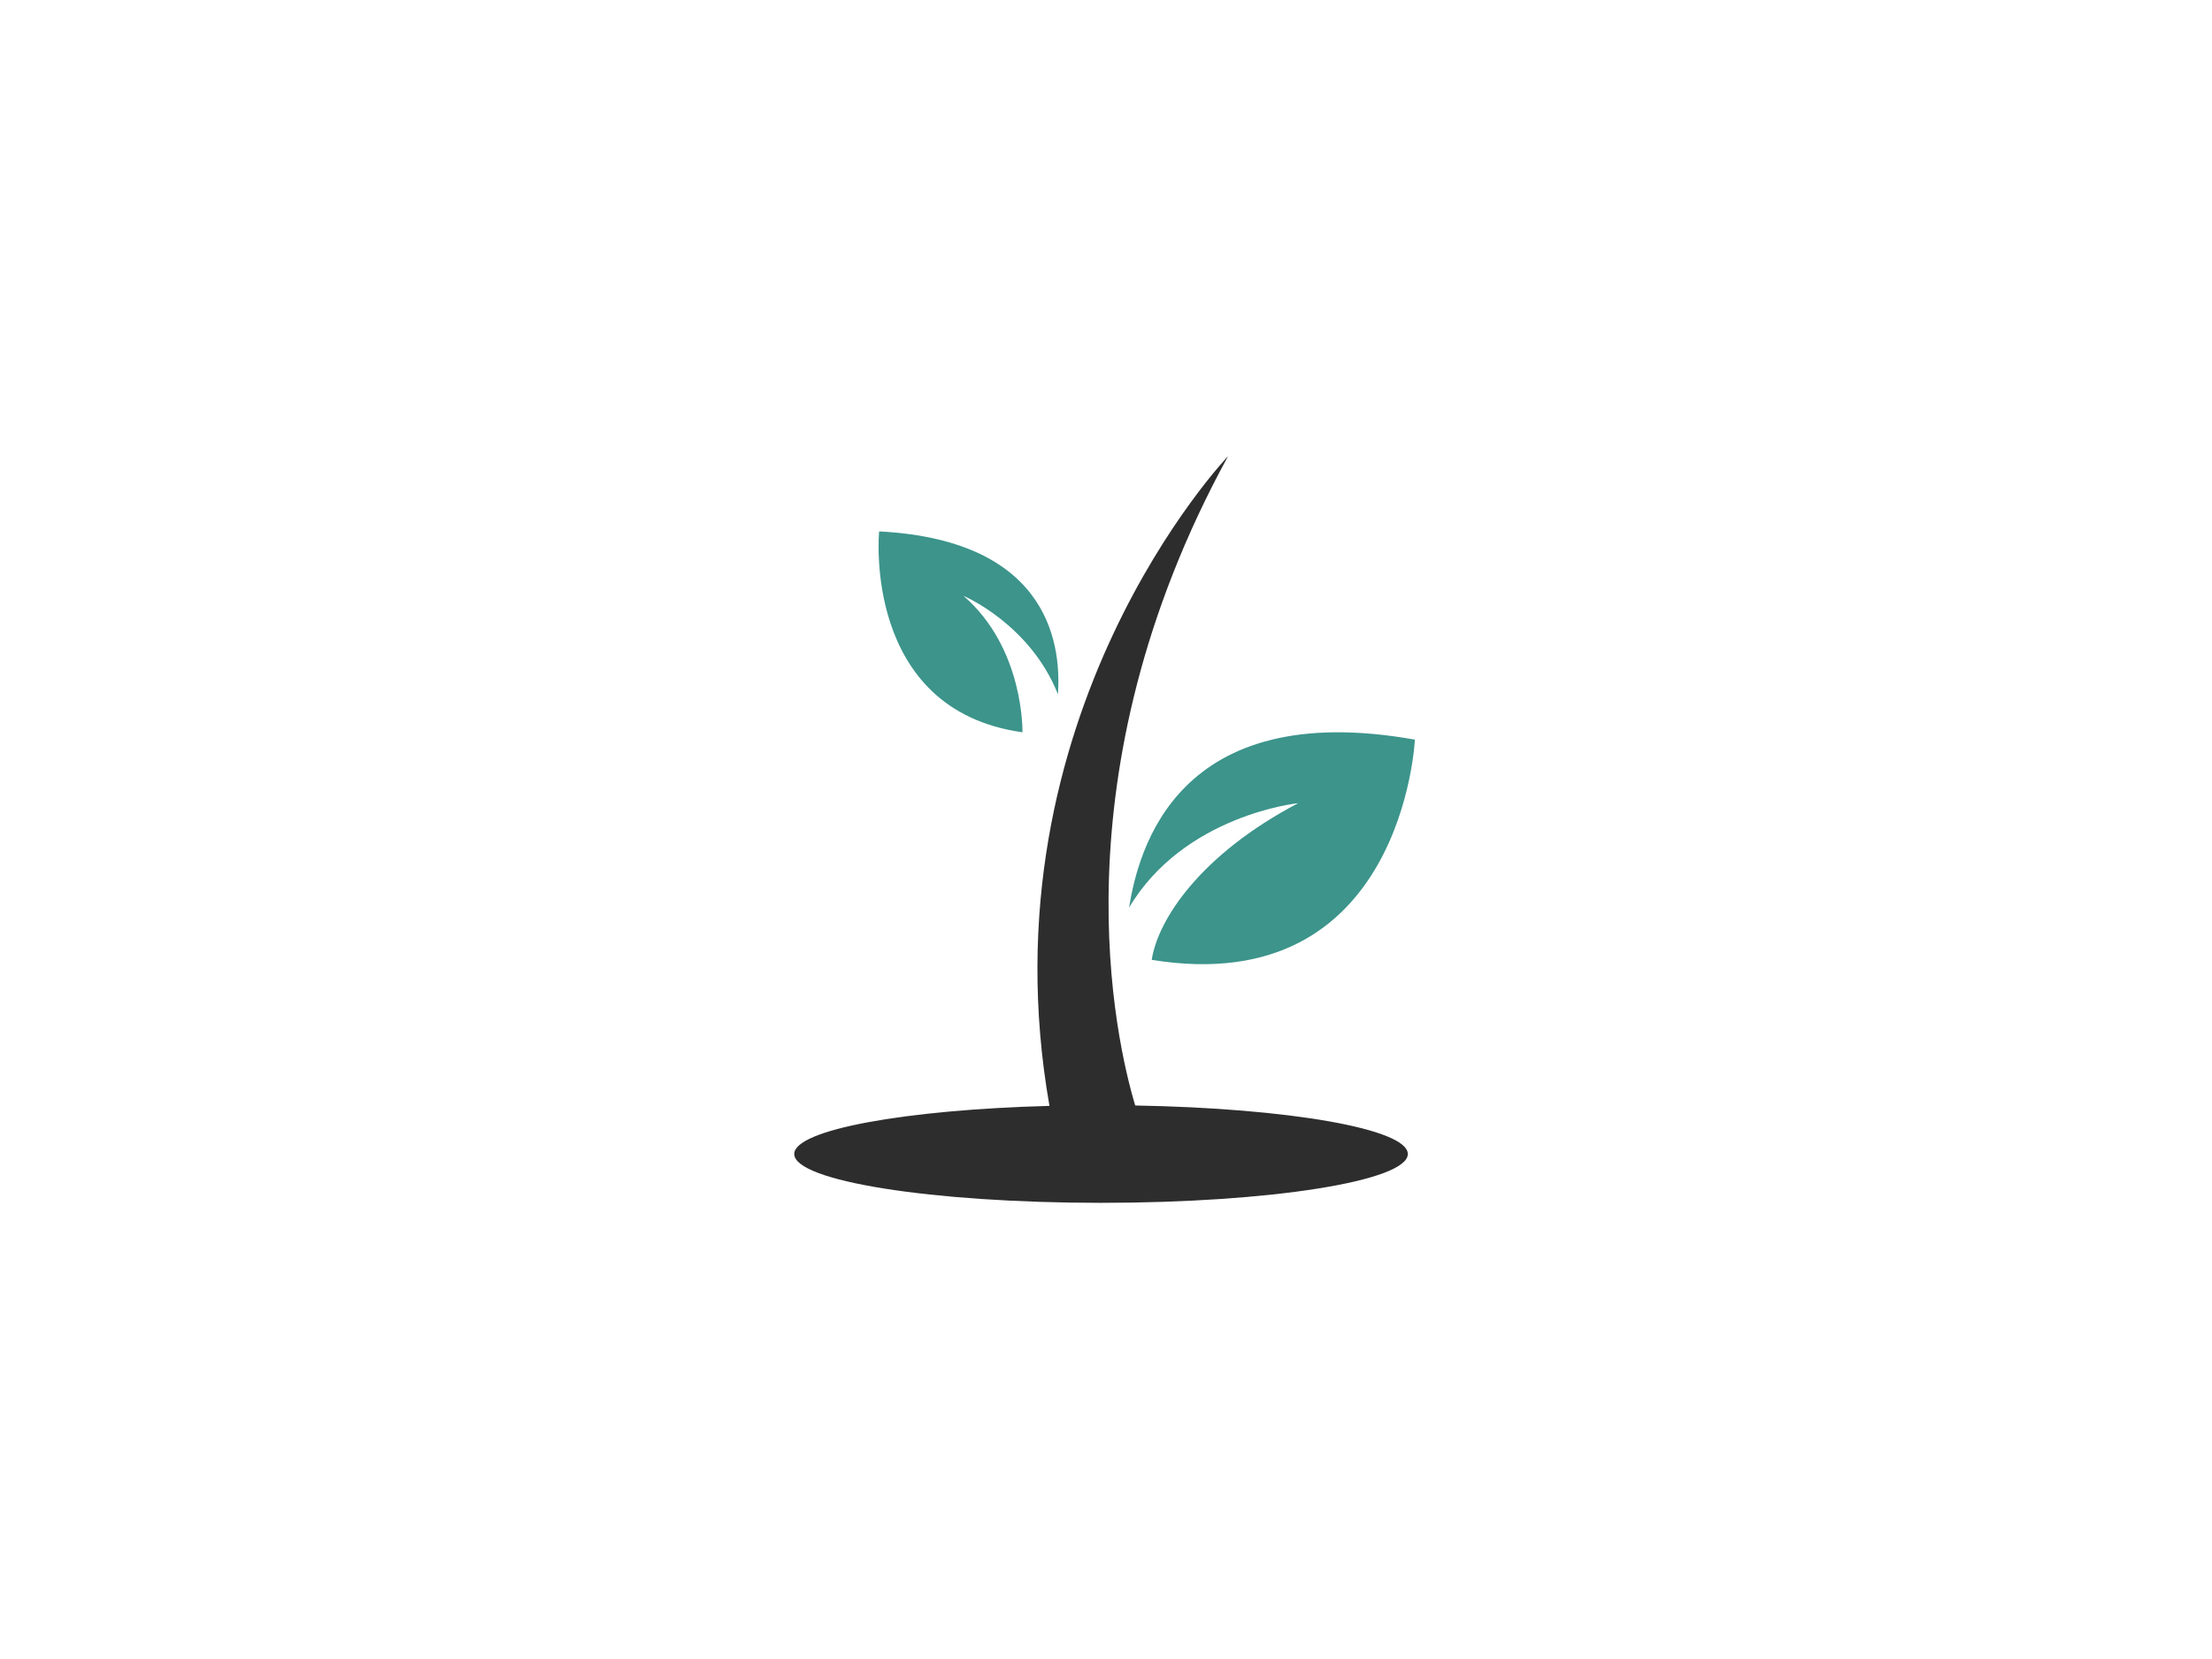
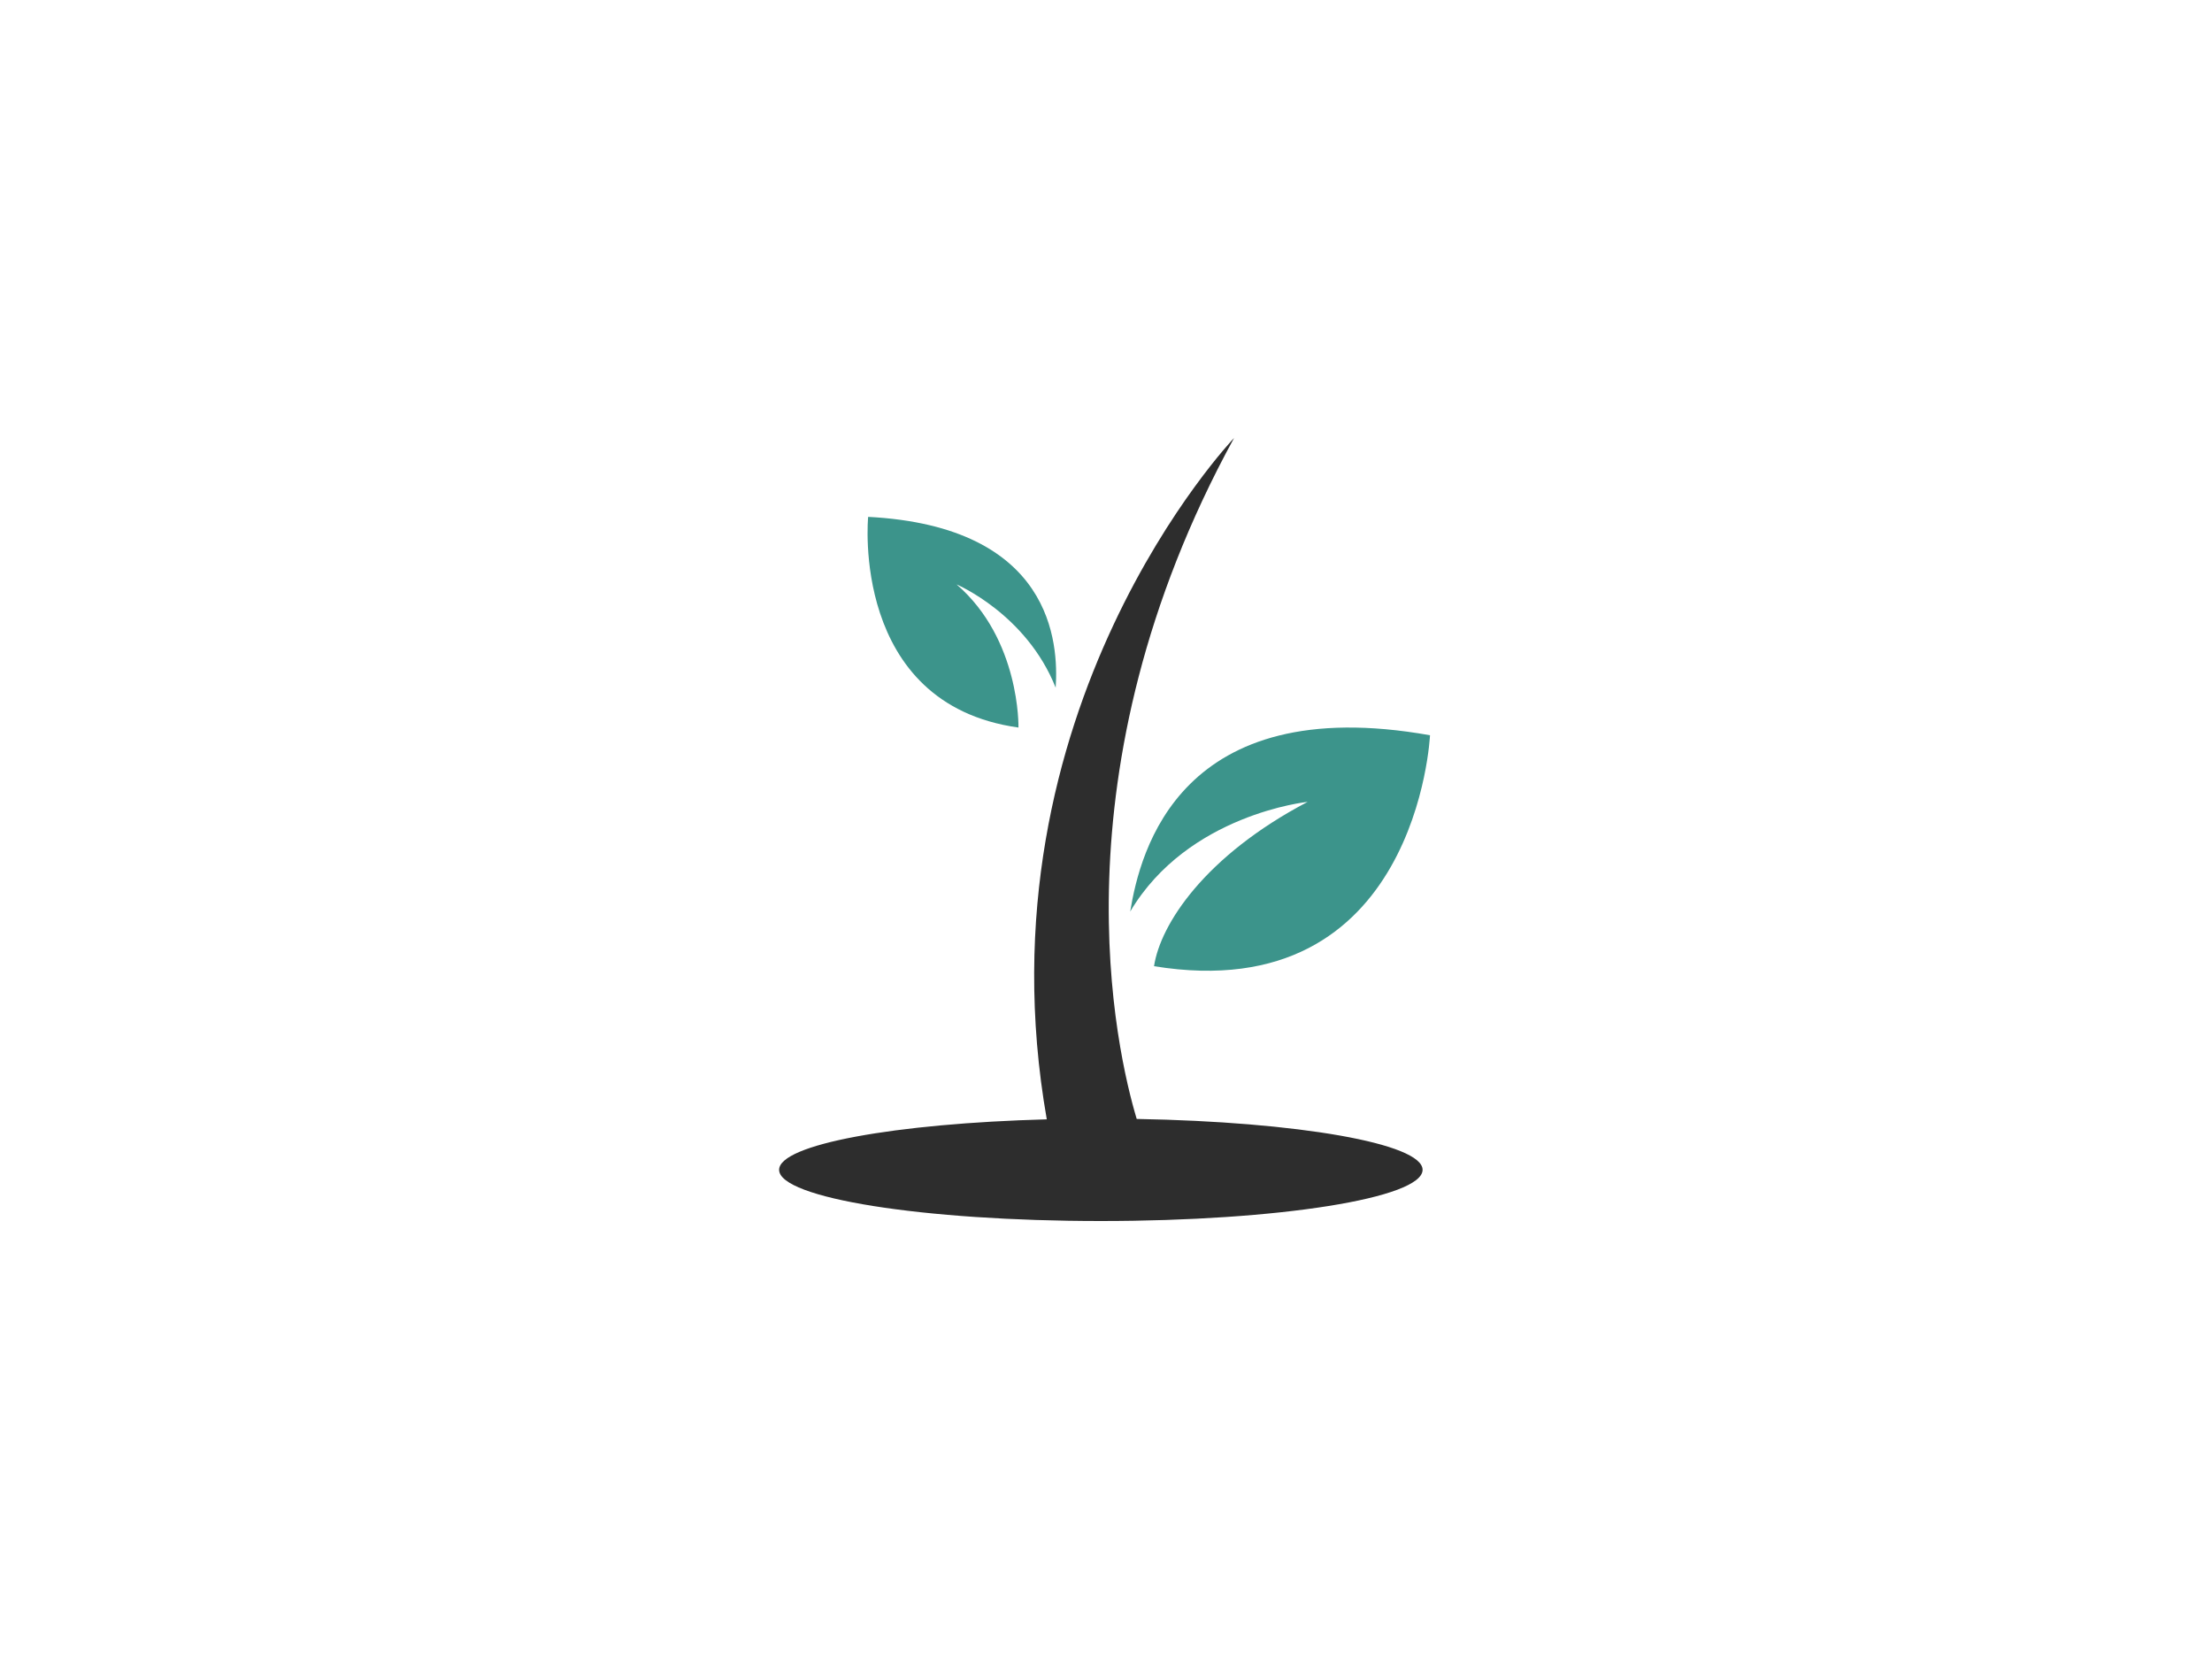
<svg xmlns="http://www.w3.org/2000/svg" version="1.1" id="Layer_1" x="0px" y="0px" width="1024px" height="768px" viewBox="0 0 1024 768" enable-background="new 0 0 1024 768" xml:space="preserve">
-   <path fill="#2D2D2D" d="M525.525,511.764c-8.83-29.393-37.86-152.841,42.982-300.592c0,0-114.446,119.807-82.676,300.77  c-67.064,1.809-118.156,11.091-118.156,22.281c0,12.486,63.587,22.605,142.021,22.605c78.438,0,142.021-10.119,142.021-22.605  C651.722,522.591,596.513,513.016,525.525,511.764z" />
-   <path fill="#3C948B" d="M473.329,338.998c0,0,0.894-38.847-27.321-63.178c0,0,30.823,12.998,43.747,45.58  c1.317-19.598-1.331-71.165-82.779-75.404C406.969,245.996,398.914,328.594,473.329,338.998z" />
-   <path fill="#3C948B" d="M522.659,420.207c25.513-43.007,78.322-48.406,78.322-48.406c-45.331,23.797-65.015,54.009-67.812,72.539  c116.309,18.942,121.822-101.943,121.822-101.943C544.662,322.746,526.997,393.562,522.659,420.207z" />
+   <path fill="#2D2D2D" d="M526.216,517.99c-9.26-30.826-39.705-160.288,45.077-315.239c0,0-120.023,125.645-86.706,315.425  c-70.331,1.896-123.913,11.631-123.913,23.367c0,13.095,66.686,23.705,148.941,23.705c82.26,0,148.942-10.611,148.942-23.705  C658.563,529.344,600.663,519.302,526.216,517.99z" />
+   <path fill="#3C948B" d="M471.476,336.804c0,0,0.938-40.74-28.651-66.256c0,0,32.324,13.632,45.879,47.801  c1.38-20.553-1.396-74.633-86.813-79.078C401.884,239.272,393.435,325.894,471.476,336.804z" />
+   <path fill="#3C948B" d="M523.21,421.971c26.757-45.103,82.139-50.764,82.139-50.764c-47.54,24.957-68.183,56.64-71.115,76.074  C656.209,467.145,661.99,340.369,661.99,340.369C546.285,319.76,527.76,394.028,523.21,421.971z" />
</svg>
